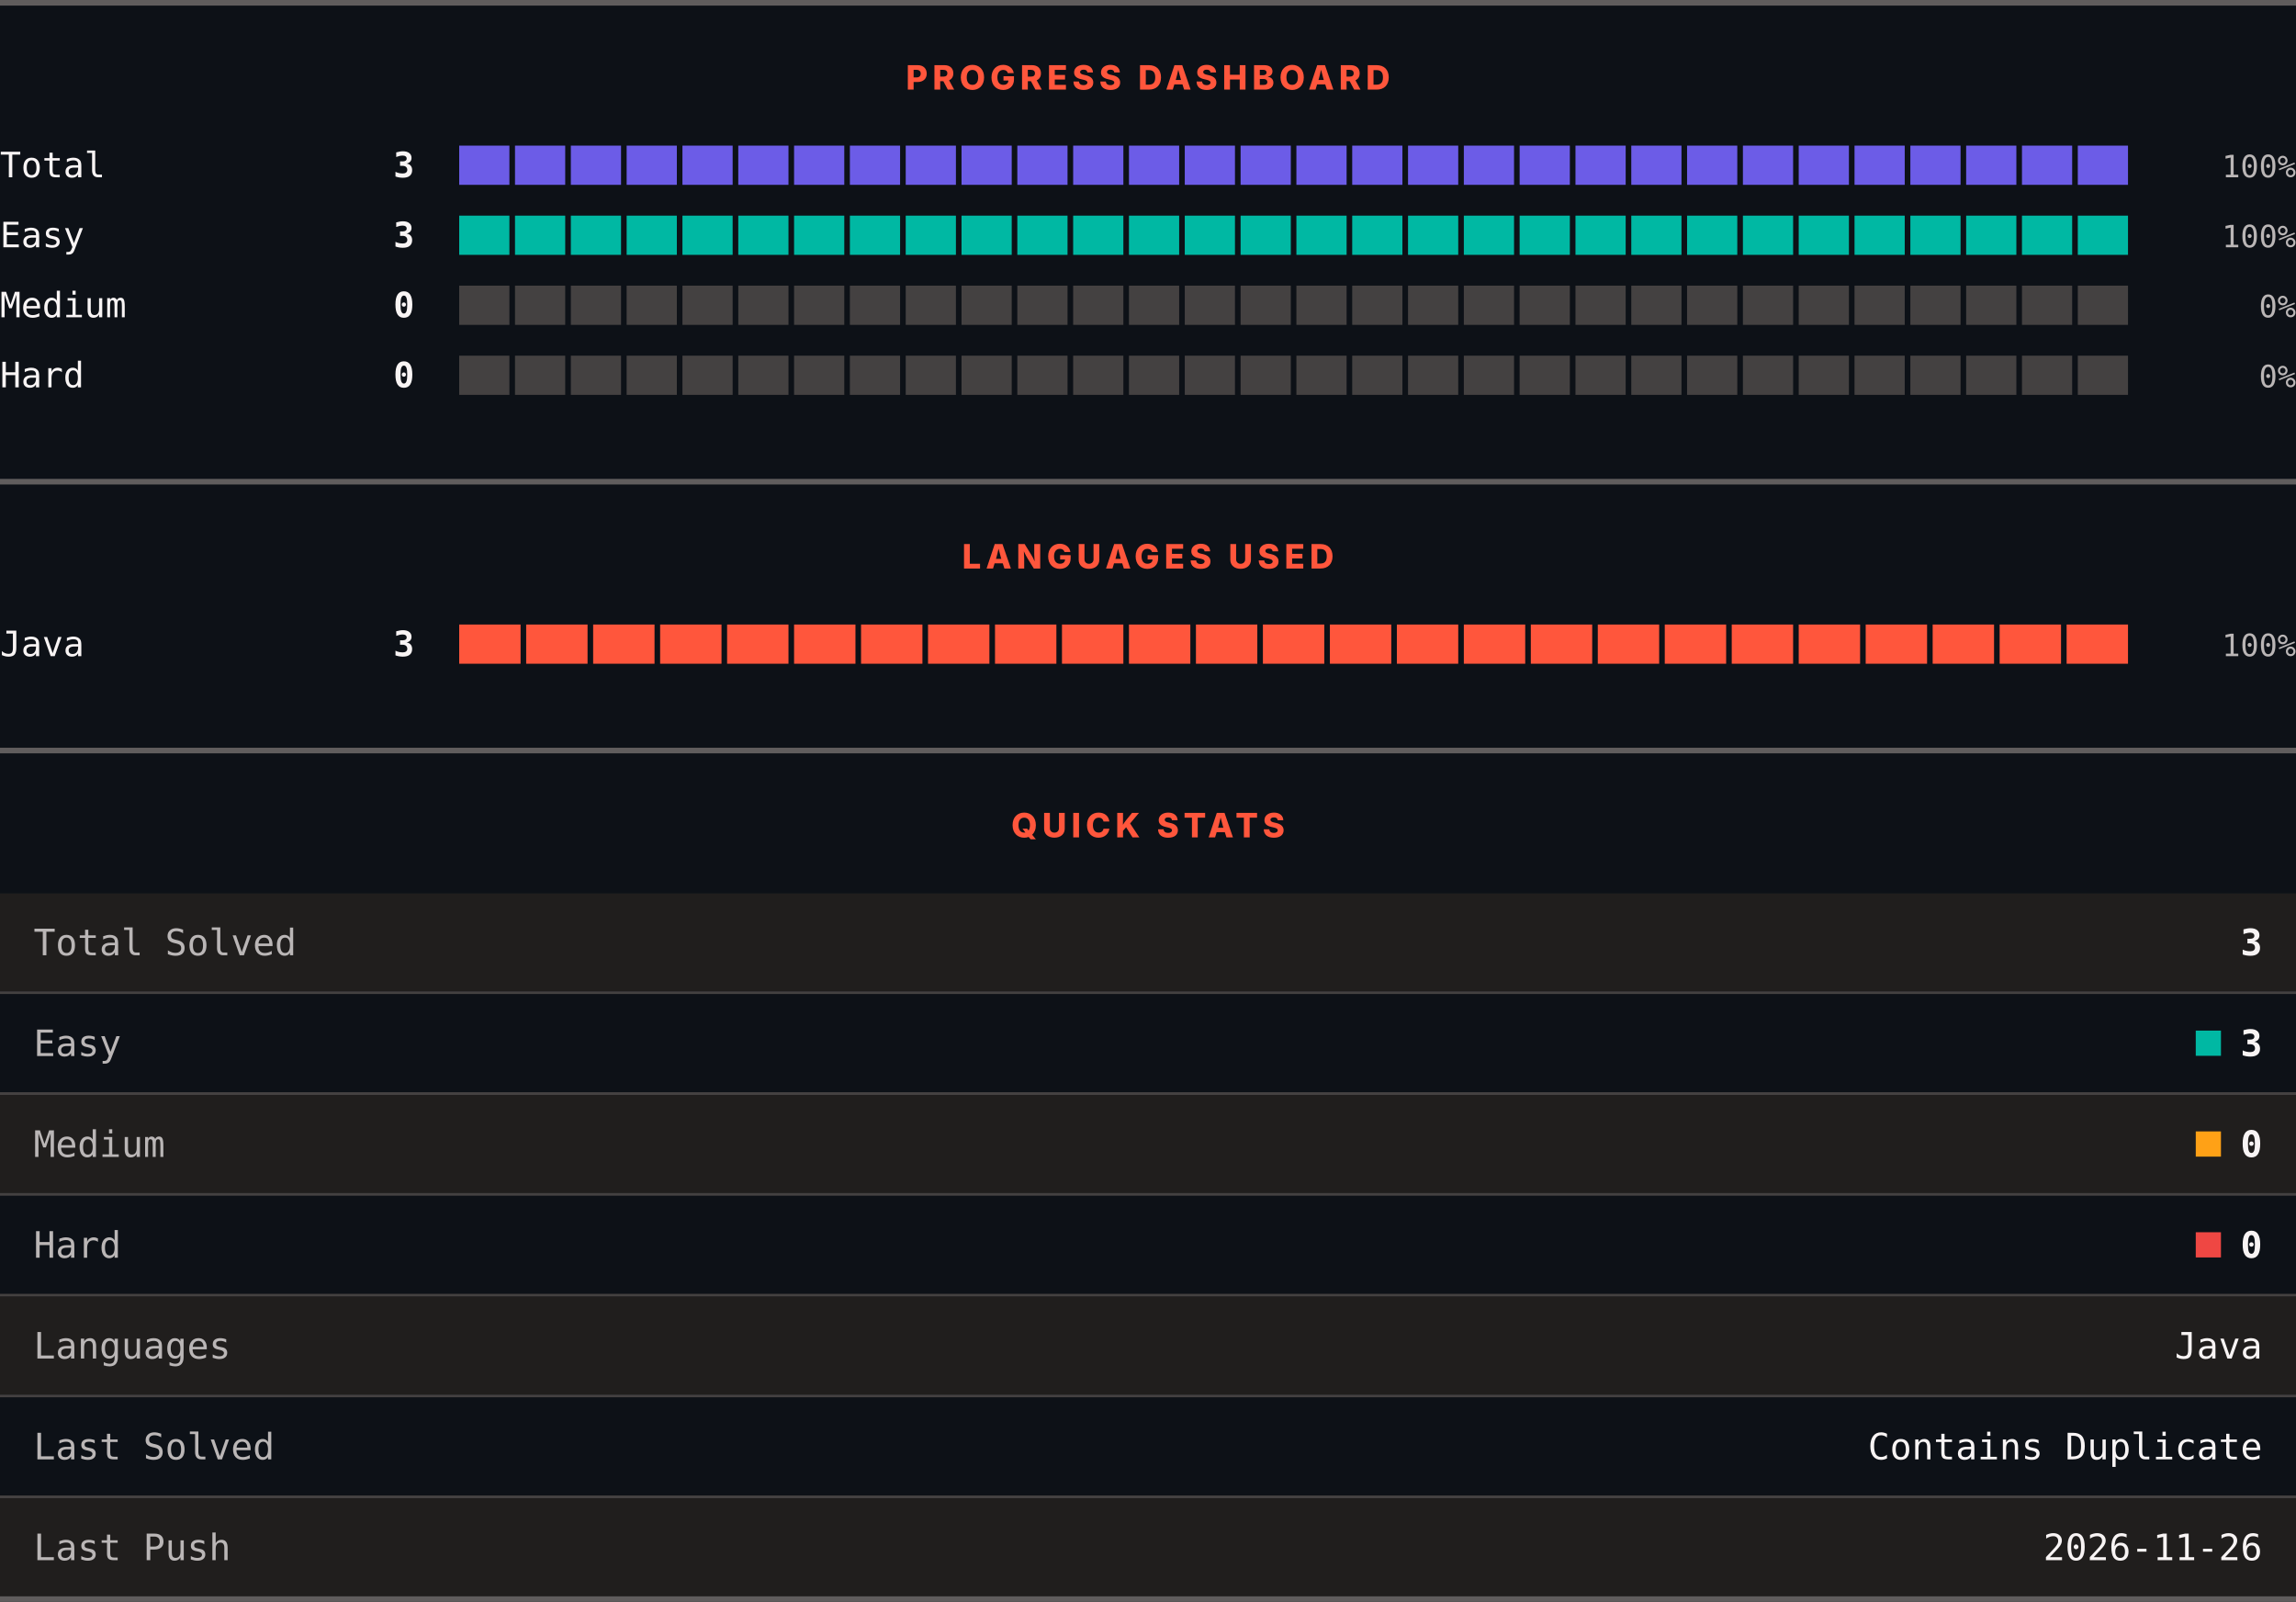
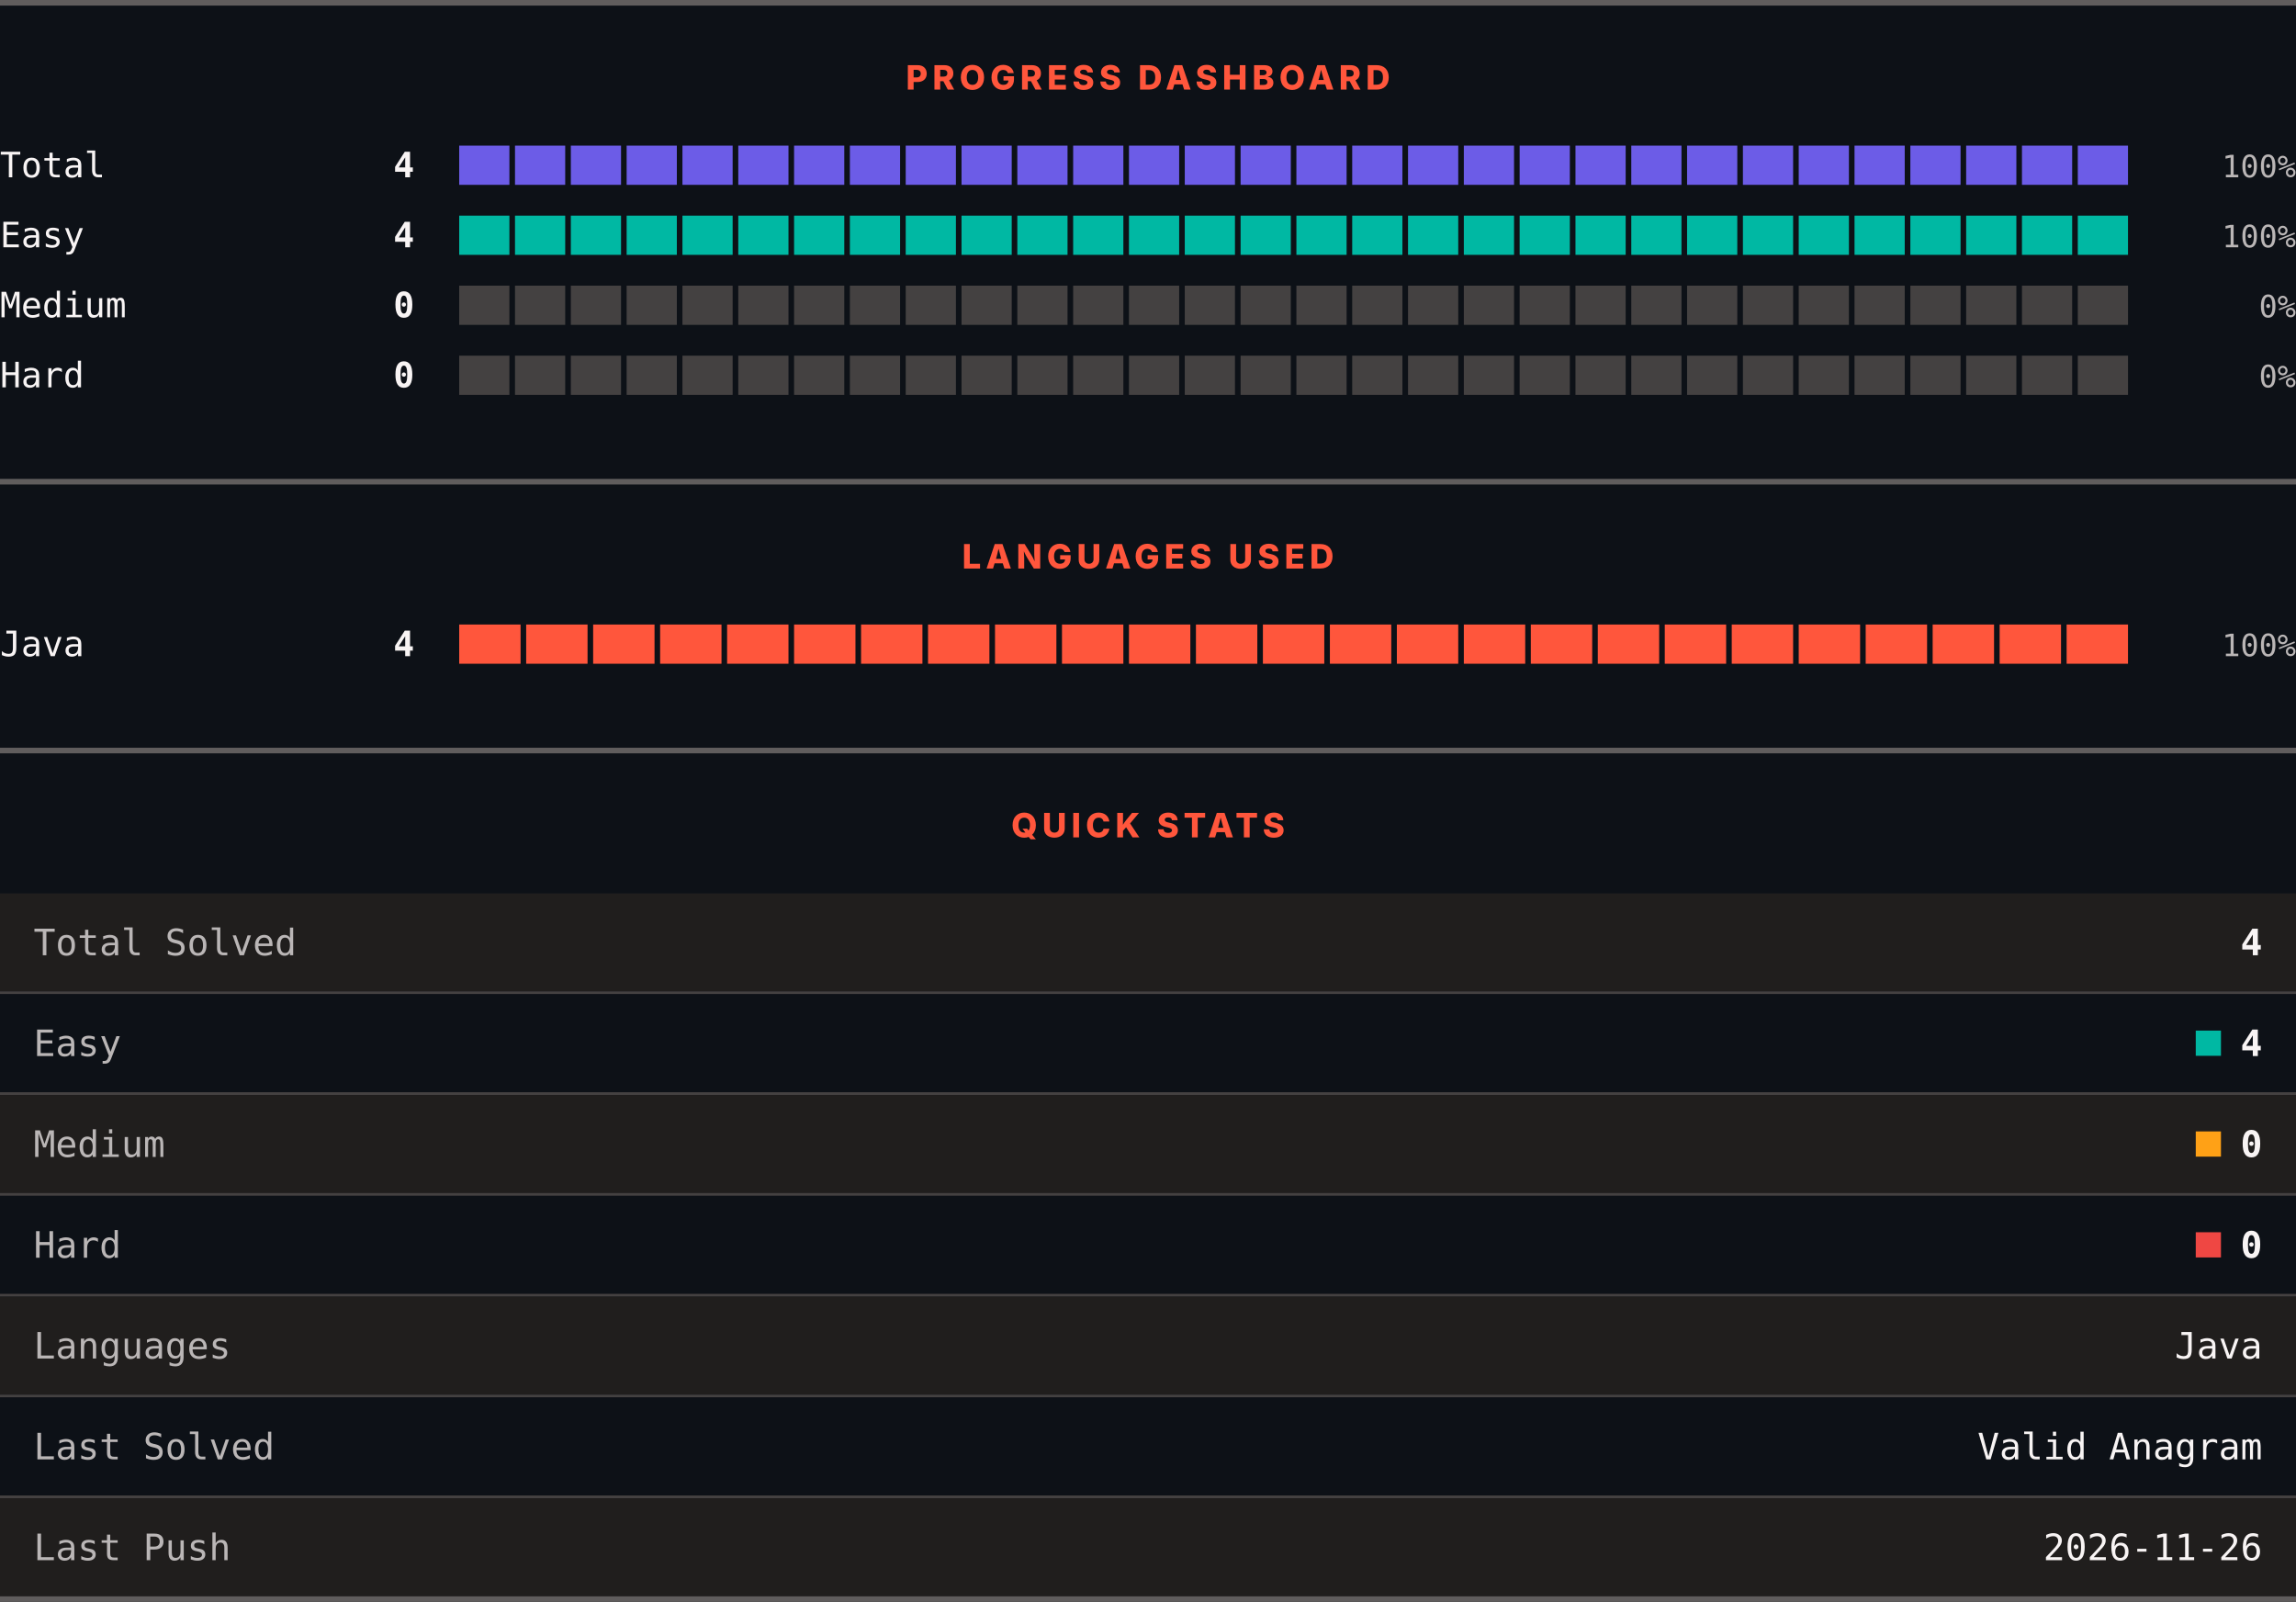
<svg xmlns="http://www.w3.org/2000/svg" width="820" height="572" viewBox="0 0 820 572" role="img" aria-label="LeetCode progress, languages and quick stats">
  <rect width="820" height="572" fill="#0d1117" />
  <rect x="0" y="0" width="820" height="2" fill="#605d5d" />
  <text x="410" y="32" text-anchor="middle" font-family="Archivo, system-ui, -apple-system, Segoe UI, sans-serif" font-size="12" font-weight="800" letter-spacing="1.68" fill="#ff563c">PROGRESS DASHBOARD</text>
  <text x="0" y="63.3" font-family="ui-monospace, SFMono-Regular, Menlo, Consolas, monospace" font-size="12.5" fill="#f8f4f4">Total</text>
-   <text x="148" y="63.3" text-anchor="end" font-family="ui-monospace, SFMono-Regular, Menlo, Consolas, monospace" font-size="12.5" font-weight="700" fill="#f8f4f4">3</text>
+   <text x="148" y="63.3" text-anchor="end" font-family="ui-monospace, SFMono-Regular, Menlo, Consolas, monospace" font-size="12.5" font-weight="700" fill="#f8f4f4">4</text>
  <rect x="164.00" y="52" width="17.93" height="14" fill="#6c5ce7" />
  <rect x="183.93" y="52" width="17.93" height="14" fill="#6c5ce7" />
  <rect x="203.87" y="52" width="17.93" height="14" fill="#6c5ce7" />
  <rect x="223.80" y="52" width="17.93" height="14" fill="#6c5ce7" />
  <rect x="243.73" y="52" width="17.93" height="14" fill="#6c5ce7" />
  <rect x="263.67" y="52" width="17.93" height="14" fill="#6c5ce7" />
  <rect x="283.60" y="52" width="17.93" height="14" fill="#6c5ce7" />
  <rect x="303.53" y="52" width="17.93" height="14" fill="#6c5ce7" />
  <rect x="323.47" y="52" width="17.93" height="14" fill="#6c5ce7" />
  <rect x="343.40" y="52" width="17.93" height="14" fill="#6c5ce7" />
  <rect x="363.33" y="52" width="17.93" height="14" fill="#6c5ce7" />
  <rect x="383.27" y="52" width="17.93" height="14" fill="#6c5ce7" />
  <rect x="403.20" y="52" width="17.93" height="14" fill="#6c5ce7" />
  <rect x="423.13" y="52" width="17.93" height="14" fill="#6c5ce7" />
  <rect x="443.07" y="52" width="17.93" height="14" fill="#6c5ce7" />
  <rect x="463.00" y="52" width="17.93" height="14" fill="#6c5ce7" />
  <rect x="482.93" y="52" width="17.93" height="14" fill="#6c5ce7" />
  <rect x="502.87" y="52" width="17.93" height="14" fill="#6c5ce7" />
  <rect x="522.80" y="52" width="17.93" height="14" fill="#6c5ce7" />
  <rect x="542.73" y="52" width="17.93" height="14" fill="#6c5ce7" />
  <rect x="562.67" y="52" width="17.93" height="14" fill="#6c5ce7" />
  <rect x="582.60" y="52" width="17.93" height="14" fill="#6c5ce7" />
  <rect x="602.53" y="52" width="17.93" height="14" fill="#6c5ce7" />
  <rect x="622.47" y="52" width="17.93" height="14" fill="#6c5ce7" />
  <rect x="642.40" y="52" width="17.93" height="14" fill="#6c5ce7" />
  <rect x="662.33" y="52" width="17.93" height="14" fill="#6c5ce7" />
  <rect x="682.27" y="52" width="17.93" height="14" fill="#6c5ce7" />
  <rect x="702.20" y="52" width="17.93" height="14" fill="#6c5ce7" />
  <rect x="722.13" y="52" width="17.93" height="14" fill="#6c5ce7" />
  <rect x="742.07" y="52" width="17.93" height="14" fill="#6c5ce7" />
  <text x="820" y="63.3" text-anchor="end" font-family="ui-monospace, SFMono-Regular, Menlo, Consolas, monospace" font-size="11" fill="#bab6b6">100%</text>
  <text x="0" y="88.3" font-family="ui-monospace, SFMono-Regular, Menlo, Consolas, monospace" font-size="12.5" fill="#f8f4f4">Easy</text>
-   <text x="148" y="88.3" text-anchor="end" font-family="ui-monospace, SFMono-Regular, Menlo, Consolas, monospace" font-size="12.5" font-weight="700" fill="#f8f4f4">3</text>
+   <text x="148" y="88.3" text-anchor="end" font-family="ui-monospace, SFMono-Regular, Menlo, Consolas, monospace" font-size="12.5" font-weight="700" fill="#f8f4f4">4</text>
  <rect x="164.00" y="77" width="17.93" height="14" fill="#00b8a3" />
  <rect x="183.93" y="77" width="17.93" height="14" fill="#00b8a3" />
  <rect x="203.87" y="77" width="17.93" height="14" fill="#00b8a3" />
  <rect x="223.80" y="77" width="17.93" height="14" fill="#00b8a3" />
  <rect x="243.73" y="77" width="17.93" height="14" fill="#00b8a3" />
  <rect x="263.67" y="77" width="17.93" height="14" fill="#00b8a3" />
  <rect x="283.60" y="77" width="17.93" height="14" fill="#00b8a3" />
  <rect x="303.53" y="77" width="17.93" height="14" fill="#00b8a3" />
  <rect x="323.47" y="77" width="17.93" height="14" fill="#00b8a3" />
  <rect x="343.40" y="77" width="17.93" height="14" fill="#00b8a3" />
  <rect x="363.33" y="77" width="17.93" height="14" fill="#00b8a3" />
  <rect x="383.27" y="77" width="17.93" height="14" fill="#00b8a3" />
  <rect x="403.20" y="77" width="17.93" height="14" fill="#00b8a3" />
  <rect x="423.13" y="77" width="17.93" height="14" fill="#00b8a3" />
  <rect x="443.07" y="77" width="17.93" height="14" fill="#00b8a3" />
  <rect x="463.00" y="77" width="17.93" height="14" fill="#00b8a3" />
  <rect x="482.93" y="77" width="17.93" height="14" fill="#00b8a3" />
  <rect x="502.87" y="77" width="17.93" height="14" fill="#00b8a3" />
  <rect x="522.80" y="77" width="17.93" height="14" fill="#00b8a3" />
  <rect x="542.73" y="77" width="17.93" height="14" fill="#00b8a3" />
  <rect x="562.67" y="77" width="17.93" height="14" fill="#00b8a3" />
  <rect x="582.60" y="77" width="17.93" height="14" fill="#00b8a3" />
  <rect x="602.53" y="77" width="17.93" height="14" fill="#00b8a3" />
  <rect x="622.47" y="77" width="17.93" height="14" fill="#00b8a3" />
  <rect x="642.40" y="77" width="17.93" height="14" fill="#00b8a3" />
  <rect x="662.33" y="77" width="17.93" height="14" fill="#00b8a3" />
  <rect x="682.27" y="77" width="17.93" height="14" fill="#00b8a3" />
  <rect x="702.20" y="77" width="17.93" height="14" fill="#00b8a3" />
  <rect x="722.13" y="77" width="17.93" height="14" fill="#00b8a3" />
  <rect x="742.07" y="77" width="17.93" height="14" fill="#00b8a3" />
  <text x="820" y="88.3" text-anchor="end" font-family="ui-monospace, SFMono-Regular, Menlo, Consolas, monospace" font-size="11" fill="#bab6b6">100%</text>
  <text x="0" y="113.3" font-family="ui-monospace, SFMono-Regular, Menlo, Consolas, monospace" font-size="12.5" fill="#f8f4f4">Medium</text>
  <text x="148" y="113.3" text-anchor="end" font-family="ui-monospace, SFMono-Regular, Menlo, Consolas, monospace" font-size="12.5" font-weight="700" fill="#f8f4f4">0</text>
  <rect x="164.00" y="102" width="17.93" height="14" fill="#444141" />
  <rect x="183.93" y="102" width="17.93" height="14" fill="#444141" />
  <rect x="203.87" y="102" width="17.93" height="14" fill="#444141" />
  <rect x="223.80" y="102" width="17.93" height="14" fill="#444141" />
  <rect x="243.73" y="102" width="17.93" height="14" fill="#444141" />
  <rect x="263.67" y="102" width="17.93" height="14" fill="#444141" />
  <rect x="283.60" y="102" width="17.93" height="14" fill="#444141" />
  <rect x="303.53" y="102" width="17.93" height="14" fill="#444141" />
  <rect x="323.47" y="102" width="17.93" height="14" fill="#444141" />
  <rect x="343.40" y="102" width="17.93" height="14" fill="#444141" />
  <rect x="363.33" y="102" width="17.93" height="14" fill="#444141" />
  <rect x="383.27" y="102" width="17.93" height="14" fill="#444141" />
  <rect x="403.20" y="102" width="17.93" height="14" fill="#444141" />
  <rect x="423.13" y="102" width="17.93" height="14" fill="#444141" />
  <rect x="443.07" y="102" width="17.93" height="14" fill="#444141" />
  <rect x="463.00" y="102" width="17.93" height="14" fill="#444141" />
  <rect x="482.93" y="102" width="17.93" height="14" fill="#444141" />
  <rect x="502.87" y="102" width="17.93" height="14" fill="#444141" />
  <rect x="522.80" y="102" width="17.93" height="14" fill="#444141" />
  <rect x="542.73" y="102" width="17.93" height="14" fill="#444141" />
  <rect x="562.67" y="102" width="17.93" height="14" fill="#444141" />
  <rect x="582.60" y="102" width="17.93" height="14" fill="#444141" />
  <rect x="602.53" y="102" width="17.93" height="14" fill="#444141" />
  <rect x="622.47" y="102" width="17.93" height="14" fill="#444141" />
  <rect x="642.40" y="102" width="17.93" height="14" fill="#444141" />
  <rect x="662.33" y="102" width="17.93" height="14" fill="#444141" />
  <rect x="682.27" y="102" width="17.93" height="14" fill="#444141" />
  <rect x="702.20" y="102" width="17.93" height="14" fill="#444141" />
  <rect x="722.13" y="102" width="17.93" height="14" fill="#444141" />
  <rect x="742.07" y="102" width="17.93" height="14" fill="#444141" />
  <text x="820" y="113.3" text-anchor="end" font-family="ui-monospace, SFMono-Regular, Menlo, Consolas, monospace" font-size="11" fill="#bab6b6">0%</text>
  <text x="0" y="138.3" font-family="ui-monospace, SFMono-Regular, Menlo, Consolas, monospace" font-size="12.5" fill="#f8f4f4">Hard</text>
  <text x="148" y="138.3" text-anchor="end" font-family="ui-monospace, SFMono-Regular, Menlo, Consolas, monospace" font-size="12.5" font-weight="700" fill="#f8f4f4">0</text>
  <rect x="164.00" y="127" width="17.93" height="14" fill="#444141" />
  <rect x="183.93" y="127" width="17.93" height="14" fill="#444141" />
  <rect x="203.87" y="127" width="17.93" height="14" fill="#444141" />
  <rect x="223.80" y="127" width="17.93" height="14" fill="#444141" />
  <rect x="243.73" y="127" width="17.93" height="14" fill="#444141" />
  <rect x="263.67" y="127" width="17.93" height="14" fill="#444141" />
  <rect x="283.60" y="127" width="17.93" height="14" fill="#444141" />
  <rect x="303.53" y="127" width="17.93" height="14" fill="#444141" />
  <rect x="323.47" y="127" width="17.93" height="14" fill="#444141" />
  <rect x="343.40" y="127" width="17.93" height="14" fill="#444141" />
  <rect x="363.33" y="127" width="17.93" height="14" fill="#444141" />
  <rect x="383.27" y="127" width="17.93" height="14" fill="#444141" />
  <rect x="403.20" y="127" width="17.93" height="14" fill="#444141" />
  <rect x="423.13" y="127" width="17.93" height="14" fill="#444141" />
  <rect x="443.07" y="127" width="17.93" height="14" fill="#444141" />
  <rect x="463.00" y="127" width="17.93" height="14" fill="#444141" />
  <rect x="482.93" y="127" width="17.93" height="14" fill="#444141" />
  <rect x="502.87" y="127" width="17.93" height="14" fill="#444141" />
  <rect x="522.80" y="127" width="17.93" height="14" fill="#444141" />
  <rect x="542.73" y="127" width="17.93" height="14" fill="#444141" />
  <rect x="562.67" y="127" width="17.93" height="14" fill="#444141" />
  <rect x="582.60" y="127" width="17.93" height="14" fill="#444141" />
  <rect x="602.53" y="127" width="17.93" height="14" fill="#444141" />
  <rect x="622.47" y="127" width="17.93" height="14" fill="#444141" />
  <rect x="642.40" y="127" width="17.93" height="14" fill="#444141" />
  <rect x="662.33" y="127" width="17.93" height="14" fill="#444141" />
  <rect x="682.27" y="127" width="17.93" height="14" fill="#444141" />
  <rect x="702.20" y="127" width="17.93" height="14" fill="#444141" />
  <rect x="722.13" y="127" width="17.93" height="14" fill="#444141" />
  <rect x="742.07" y="127" width="17.93" height="14" fill="#444141" />
  <text x="820" y="138.3" text-anchor="end" font-family="ui-monospace, SFMono-Regular, Menlo, Consolas, monospace" font-size="11" fill="#bab6b6">0%</text>
  <rect x="0" y="171" width="820" height="2" fill="#605d5d" />
  <text x="410" y="203" text-anchor="middle" font-family="Archivo, system-ui, -apple-system, Segoe UI, sans-serif" font-size="12" font-weight="800" letter-spacing="1.68" fill="#ff563c">LANGUAGES USED</text>
  <text x="0" y="234.3" font-family="ui-monospace, SFMono-Regular, Menlo, Consolas, monospace" font-size="12.5" fill="#f8f4f4">Java</text>
-   <text x="148" y="234.3" text-anchor="end" font-family="ui-monospace, SFMono-Regular, Menlo, Consolas, monospace" font-size="12.5" font-weight="700" fill="#f8f4f4">3</text>
+   <text x="148" y="234.3" text-anchor="end" font-family="ui-monospace, SFMono-Regular, Menlo, Consolas, monospace" font-size="12.5" font-weight="700" fill="#f8f4f4">4</text>
  <rect x="164.00" y="223" width="21.92" height="14" fill="#ff563c" />
  <rect x="187.92" y="223" width="21.92" height="14" fill="#ff563c" />
  <rect x="211.84" y="223" width="21.92" height="14" fill="#ff563c" />
  <rect x="235.76" y="223" width="21.92" height="14" fill="#ff563c" />
  <rect x="259.68" y="223" width="21.92" height="14" fill="#ff563c" />
  <rect x="283.60" y="223" width="21.92" height="14" fill="#ff563c" />
  <rect x="307.52" y="223" width="21.92" height="14" fill="#ff563c" />
  <rect x="331.44" y="223" width="21.92" height="14" fill="#ff563c" />
  <rect x="355.36" y="223" width="21.92" height="14" fill="#ff563c" />
  <rect x="379.28" y="223" width="21.92" height="14" fill="#ff563c" />
  <rect x="403.20" y="223" width="21.92" height="14" fill="#ff563c" />
  <rect x="427.12" y="223" width="21.92" height="14" fill="#ff563c" />
  <rect x="451.04" y="223" width="21.92" height="14" fill="#ff563c" />
  <rect x="474.96" y="223" width="21.92" height="14" fill="#ff563c" />
  <rect x="498.88" y="223" width="21.92" height="14" fill="#ff563c" />
  <rect x="522.80" y="223" width="21.92" height="14" fill="#ff563c" />
  <rect x="546.72" y="223" width="21.92" height="14" fill="#ff563c" />
  <rect x="570.64" y="223" width="21.92" height="14" fill="#ff563c" />
  <rect x="594.56" y="223" width="21.92" height="14" fill="#ff563c" />
  <rect x="618.48" y="223" width="21.92" height="14" fill="#ff563c" />
  <rect x="642.40" y="223" width="21.92" height="14" fill="#ff563c" />
  <rect x="666.32" y="223" width="21.92" height="14" fill="#ff563c" />
  <rect x="690.24" y="223" width="21.92" height="14" fill="#ff563c" />
  <rect x="714.16" y="223" width="21.92" height="14" fill="#ff563c" />
  <rect x="738.08" y="223" width="21.92" height="14" fill="#ff563c" />
  <text x="820" y="234.3" text-anchor="end" font-family="ui-monospace, SFMono-Regular, Menlo, Consolas, monospace" font-size="11" fill="#bab6b6">100%</text>
  <rect x="0" y="267" width="820" height="2" fill="#605d5d" />
  <text x="410" y="299" text-anchor="middle" font-family="Archivo, system-ui, -apple-system, Segoe UI, sans-serif" font-size="12" font-weight="800" letter-spacing="1.68" fill="#ff563c">QUICK STATS</text>
  <rect x="0" y="319" width="820" height="35" fill="#201e1d" />
  <text x="12" y="341.1" font-family="ui-monospace, SFMono-Regular, Menlo, Consolas, monospace" font-size="13" fill="#bab6b6">Total Solved</text>
-   <text x="808" y="341.1" text-anchor="end" font-family="ui-monospace, SFMono-Regular, Menlo, Consolas, monospace" font-size="13" font-weight="700" fill="#f8f4f4">3</text>
+   <text x="808" y="341.1" text-anchor="end" font-family="ui-monospace, SFMono-Regular, Menlo, Consolas, monospace" font-size="13" font-weight="700" fill="#f8f4f4">4</text>
  <rect x="0" y="354" width="820" height="1" fill="#444141" />
  <rect x="0" y="355" width="820" height="35" fill="#0d1117" />
  <text x="12" y="377.1" font-family="ui-monospace, SFMono-Regular, Menlo, Consolas, monospace" font-size="13" fill="#bab6b6">Easy</text>
  <rect x="784.2" y="368" width="9" height="9" fill="#00b8a3" />
-   <text x="808" y="377.1" text-anchor="end" font-family="ui-monospace, SFMono-Regular, Menlo, Consolas, monospace" font-size="13" font-weight="700" fill="#f8f4f4">3</text>
+   <text x="808" y="377.1" text-anchor="end" font-family="ui-monospace, SFMono-Regular, Menlo, Consolas, monospace" font-size="13" font-weight="700" fill="#f8f4f4">4</text>
  <rect x="0" y="390" width="820" height="1" fill="#444141" />
  <rect x="0" y="391" width="820" height="35" fill="#201e1d" />
  <text x="12" y="413.1" font-family="ui-monospace, SFMono-Regular, Menlo, Consolas, monospace" font-size="13" fill="#bab6b6">Medium</text>
  <rect x="784.2" y="404" width="9" height="9" fill="#ffa116" />
  <text x="808" y="413.1" text-anchor="end" font-family="ui-monospace, SFMono-Regular, Menlo, Consolas, monospace" font-size="13" font-weight="700" fill="#f8f4f4">0</text>
  <rect x="0" y="426" width="820" height="1" fill="#444141" />
  <rect x="0" y="427" width="820" height="35" fill="#0d1117" />
  <text x="12" y="449.1" font-family="ui-monospace, SFMono-Regular, Menlo, Consolas, monospace" font-size="13" fill="#bab6b6">Hard</text>
  <rect x="784.2" y="440" width="9" height="9" fill="#ef4743" />
  <text x="808" y="449.1" text-anchor="end" font-family="ui-monospace, SFMono-Regular, Menlo, Consolas, monospace" font-size="13" font-weight="700" fill="#f8f4f4">0</text>
  <rect x="0" y="462" width="820" height="1" fill="#444141" />
  <rect x="0" y="463" width="820" height="35" fill="#201e1d" />
  <text x="12" y="485.1" font-family="ui-monospace, SFMono-Regular, Menlo, Consolas, monospace" font-size="13" fill="#bab6b6">Languages</text>
  <text x="808" y="485.1" text-anchor="end" font-family="ui-monospace, SFMono-Regular, Menlo, Consolas, monospace" font-size="13" fill="#f8f4f4">Java</text>
  <rect x="0" y="498" width="820" height="1" fill="#444141" />
  <rect x="0" y="499" width="820" height="35" fill="#0d1117" />
  <text x="12" y="521.1" font-family="ui-monospace, SFMono-Regular, Menlo, Consolas, monospace" font-size="13" fill="#bab6b6">Last Solved</text>
-   <text x="808" y="521.1" text-anchor="end" font-family="ui-monospace, SFMono-Regular, Menlo, Consolas, monospace" font-size="13" fill="#f8f4f4">Contains Duplicate</text>
+   <text x="808" y="521.1" text-anchor="end" font-family="ui-monospace, SFMono-Regular, Menlo, Consolas, monospace" font-size="13" fill="#f8f4f4">Valid Anagram</text>
  <rect x="0" y="534" width="820" height="1" fill="#444141" />
  <rect x="0" y="535" width="820" height="35" fill="#201e1d" />
  <text x="12" y="557.1" font-family="ui-monospace, SFMono-Regular, Menlo, Consolas, monospace" font-size="13" fill="#bab6b6">Last Push</text>
  <text x="808" y="557.1" text-anchor="end" font-family="ui-monospace, SFMono-Regular, Menlo, Consolas, monospace" font-size="13" fill="#f8f4f4">2026-11-26</text>
  <rect x="0" y="570" width="820" height="2" fill="#605d5d" />
</svg>
